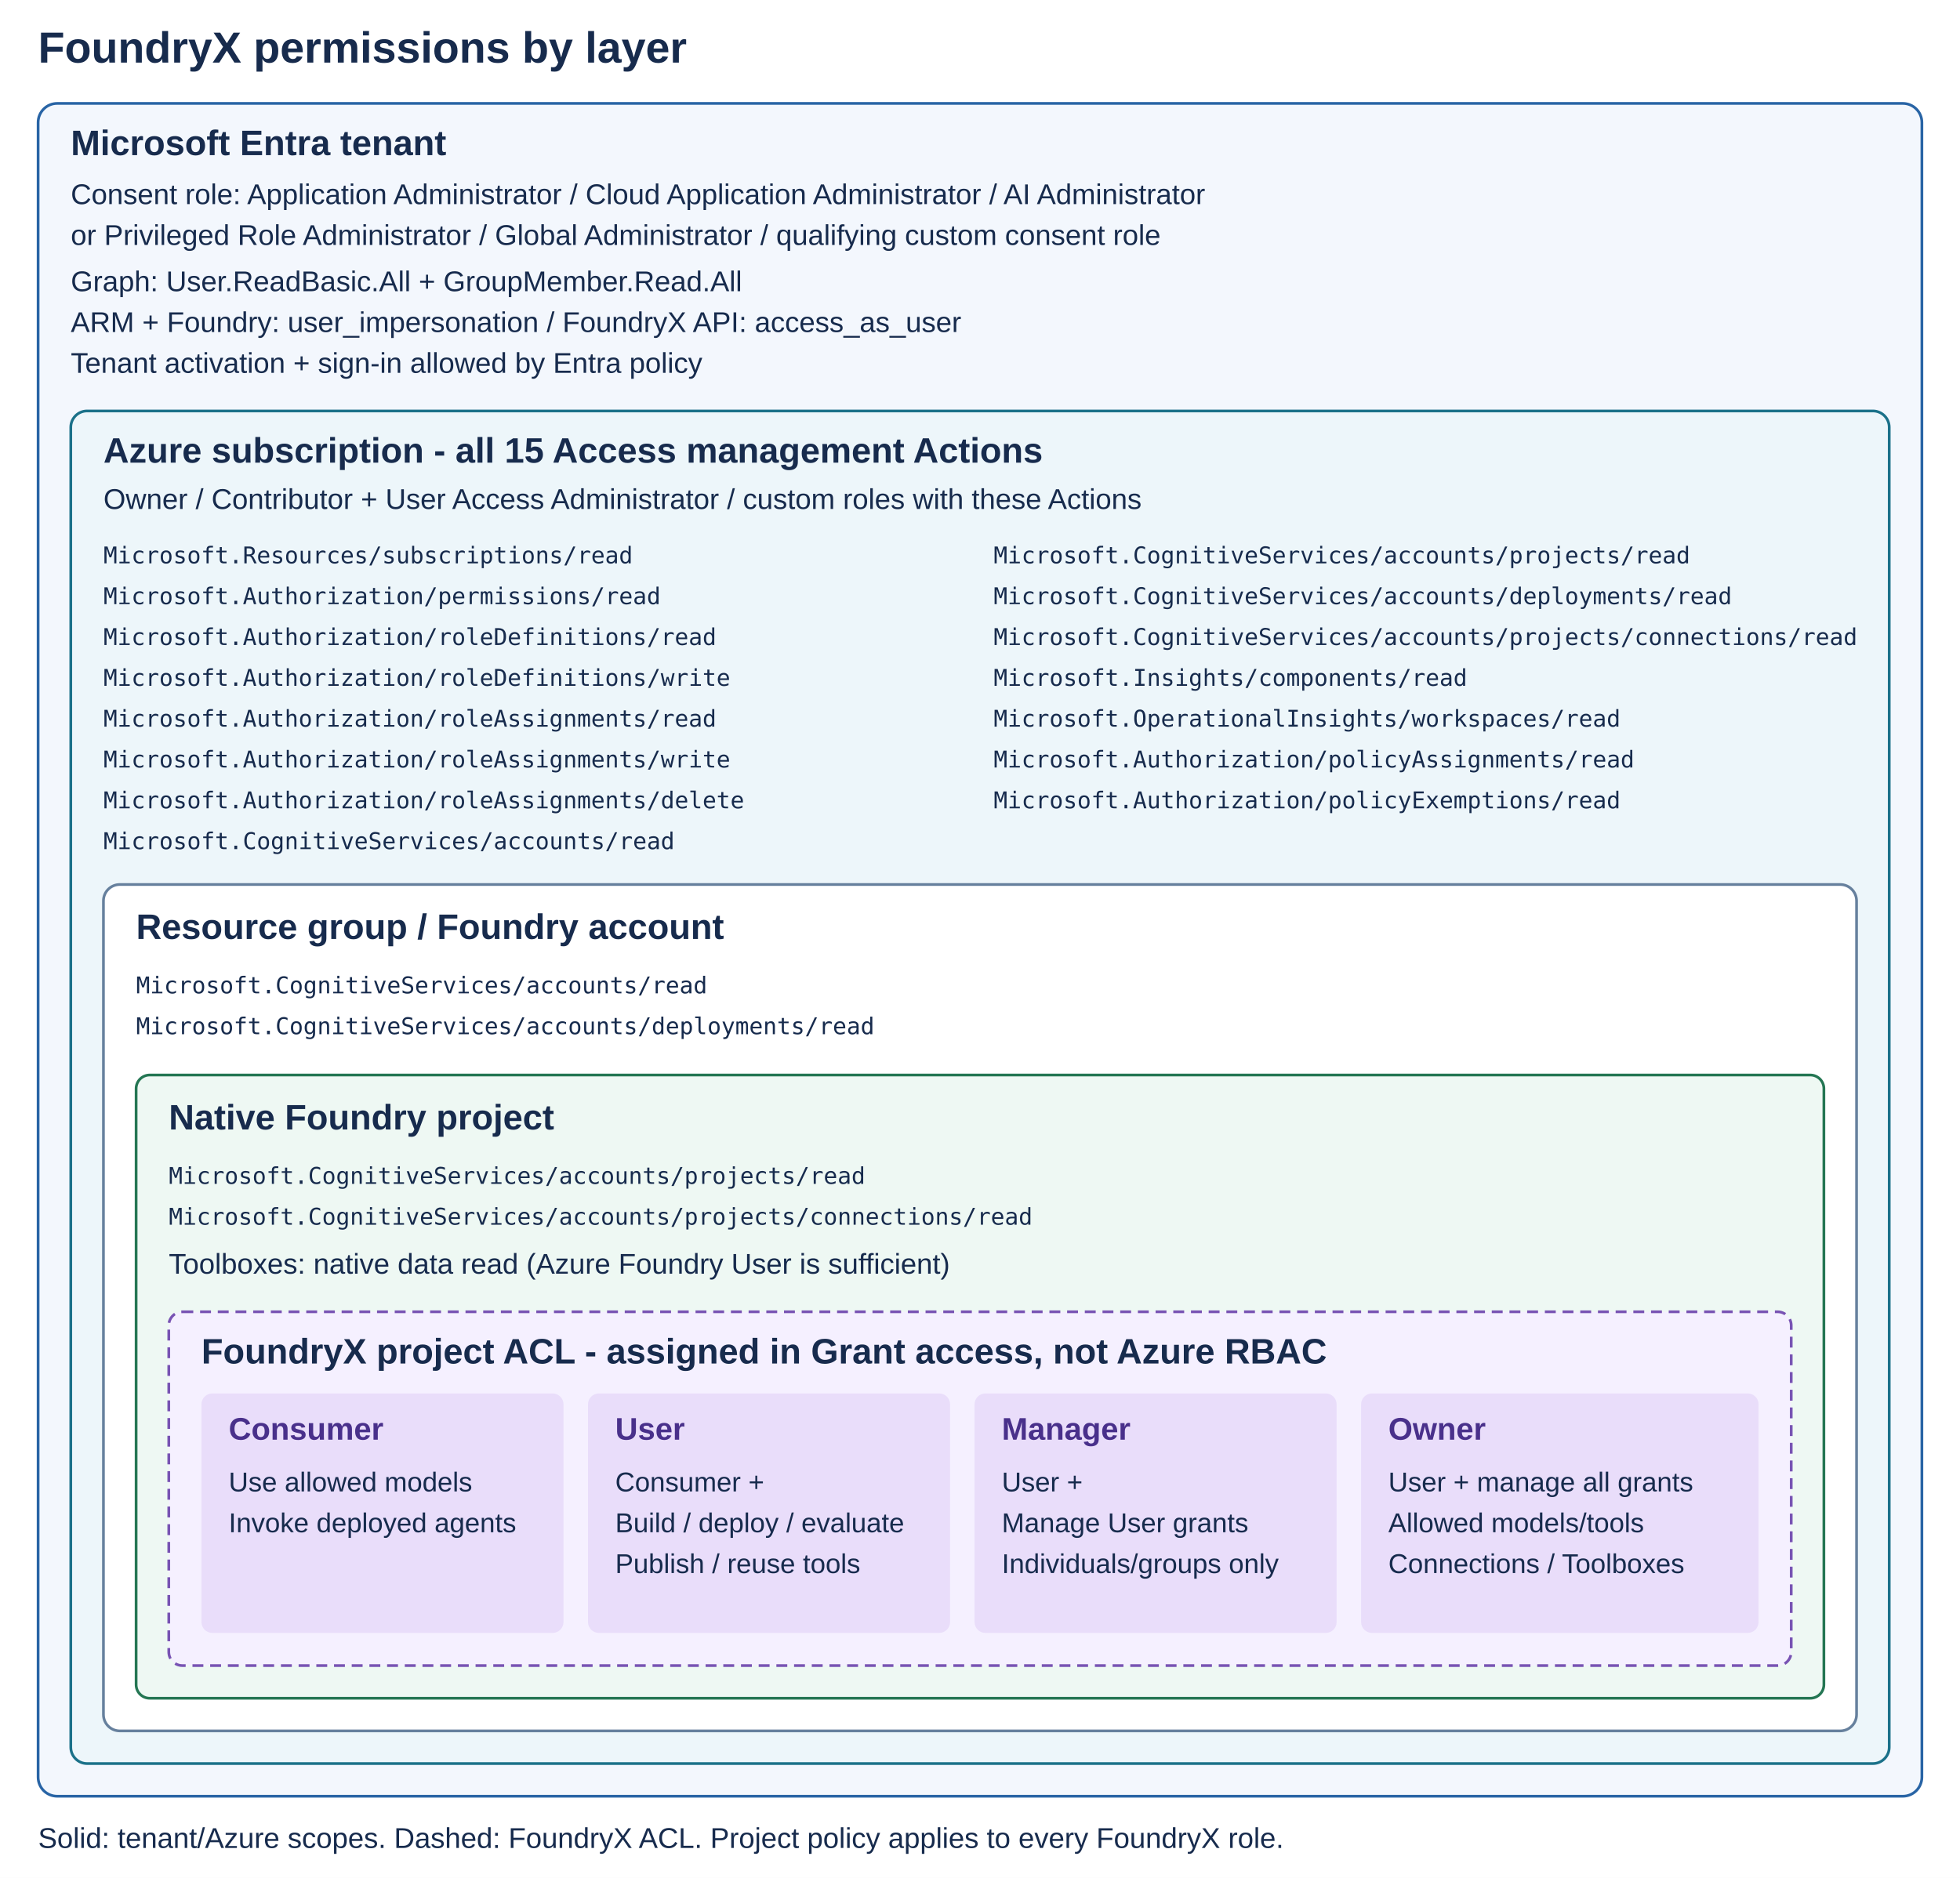
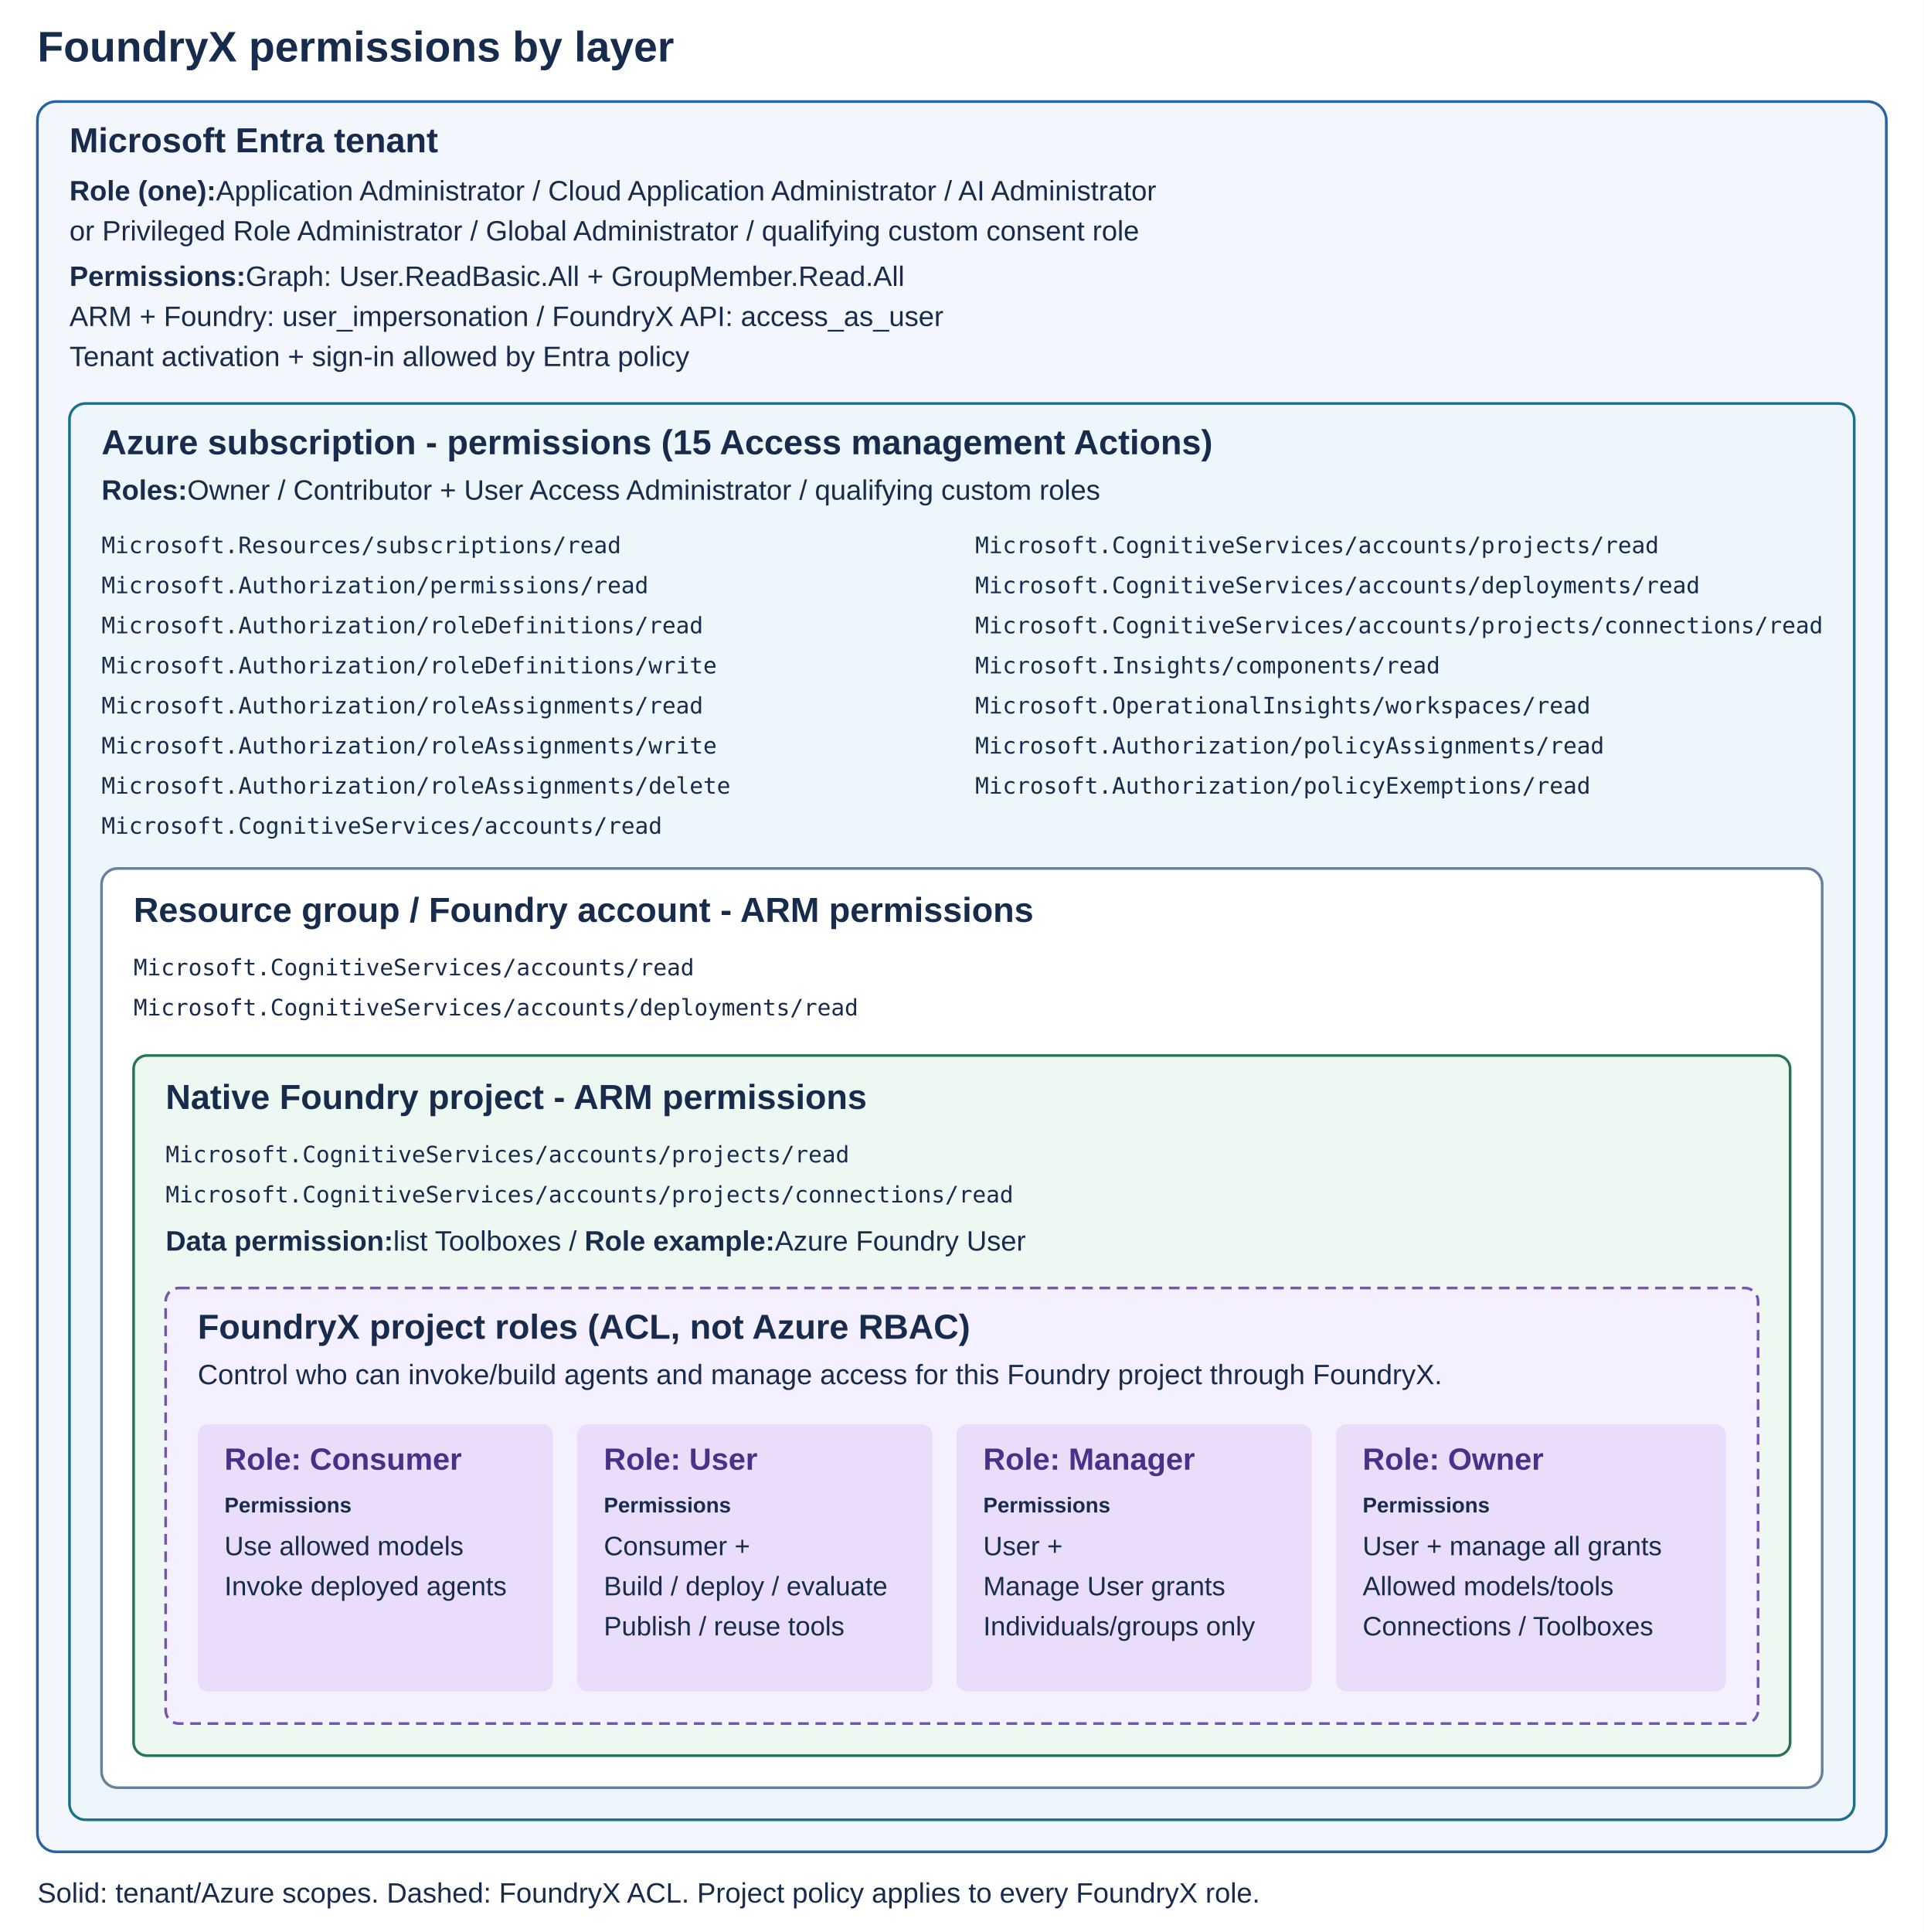
- <svg xmlns="http://www.w3.org/2000/svg" width="1440" height="1380" viewBox="0 0 1440 1380" role="img" aria-labelledby="title description">
+ <svg xmlns="http://www.w3.org/2000/svg" width="1440" height="1446" viewBox="0 0 1440 1446" role="img" aria-labelledby="title description">
  <style>
    text { font-family: "Segoe UI", Arial, sans-serif; fill: #172b4d; }
    .title { font-size: 32px; font-weight: 700; }
    .heading { font-size: 26px; font-weight: 700; }
    .body { font-size: 21px; }
    .action { font-family: Consolas, monospace; font-size: 17px; }
    .role { font-size: 23px; font-weight: 700; fill: #49308b; }
    .capability { font-size: 20px; }
+     .permission-label { font-size: 16px; font-weight: 700; }
  </style>
-   <rect width="1440" height="1380" fill="#ffffff" />
+   <rect width="1440" height="1446" fill="#ffffff" />
  <text x="28" y="46" class="title">FoundryX permissions by layer</text>
-   <rect x="28" y="76" width="1384" height="1244" rx="14" fill="#f3f7fd" stroke="#2864a5" stroke-width="2" />
+   <rect x="28" y="76" width="1384" height="1310" rx="14" fill="#f3f7fd" stroke="#2864a5" stroke-width="2" />
  <text x="52" y="114" class="heading">Microsoft Entra tenant</text>
-   <text x="52" y="150" class="body">Consent role: Application Administrator / Cloud Application Administrator / AI Administrator</text>
+   <text x="52" y="150" class="body">
+     <tspan font-weight="700">Role (one): </tspan>Application Administrator / Cloud Application Administrator / AI Administrator</text>
  <text x="52" y="180" class="body">or Privileged Role Administrator / Global Administrator / qualifying custom consent role</text>
-   <text x="52" y="214" class="body">Graph: User.ReadBasic.All + GroupMember.Read.All</text>
+   <text x="52" y="214" class="body">
+     <tspan font-weight="700">Permissions: </tspan>Graph: User.ReadBasic.All + GroupMember.Read.All</text>
  <text x="52" y="244" class="body">ARM + Foundry: user_impersonation / FoundryX API: access_as_user</text>
  <text x="52" y="274" class="body">Tenant activation + sign-in allowed by Entra policy</text>
-   <rect x="52" y="302" width="1336" height="994" rx="12" fill="#edf6fa" stroke="#1b7189" stroke-width="2" />
-   <text x="76" y="340" class="heading">Azure subscription - all 15 Access management Actions</text>
-   <text x="76" y="374" class="body">Owner / Contributor + User Access Administrator / custom roles with these Actions</text>
+   <rect x="52" y="302" width="1336" height="1060" rx="12" fill="#edf6fa" stroke="#1b7189" stroke-width="2" />
+   <text x="76" y="340" class="heading">Azure subscription - permissions (15 Access management Actions)</text>
+   <text x="76" y="374" class="body">
+     <tspan font-weight="700">Roles: </tspan>Owner / Contributor + User Access Administrator / qualifying custom roles</text>
  <text x="76" y="414" class="action">Microsoft.Resources/subscriptions/read</text>
  <text x="76" y="444" class="action">Microsoft.Authorization/permissions/read</text>
  <text x="76" y="474" class="action">Microsoft.Authorization/roleDefinitions/read</text>
  <text x="76" y="504" class="action">Microsoft.Authorization/roleDefinitions/write</text>
  <text x="76" y="534" class="action">Microsoft.Authorization/roleAssignments/read</text>
  <text x="76" y="564" class="action">Microsoft.Authorization/roleAssignments/write</text>
  <text x="76" y="594" class="action">Microsoft.Authorization/roleAssignments/delete</text>
  <text x="76" y="624" class="action">Microsoft.CognitiveServices/accounts/read</text>
  <text x="730" y="414" class="action">Microsoft.CognitiveServices/accounts/projects/read</text>
  <text x="730" y="444" class="action">Microsoft.CognitiveServices/accounts/deployments/read</text>
  <text x="730" y="474" class="action">Microsoft.CognitiveServices/accounts/projects/connections/read</text>
  <text x="730" y="504" class="action">Microsoft.Insights/components/read</text>
  <text x="730" y="534" class="action">Microsoft.OperationalInsights/workspaces/read</text>
  <text x="730" y="564" class="action">Microsoft.Authorization/policyAssignments/read</text>
  <text x="730" y="594" class="action">Microsoft.Authorization/policyExemptions/read</text>
-   <rect x="76" y="650" width="1288" height="622" rx="12" fill="#ffffff" stroke="#66809d" stroke-width="2" />
-   <text x="100" y="690" class="heading">Resource group / Foundry account</text>
+   <rect x="76" y="650" width="1288" height="688" rx="12" fill="#ffffff" stroke="#66809d" stroke-width="2" />
+   <text x="100" y="690" class="heading">Resource group / Foundry account - ARM permissions</text>
  <text x="100" y="730" class="action">Microsoft.CognitiveServices/accounts/read</text>
  <text x="100" y="760" class="action">Microsoft.CognitiveServices/accounts/deployments/read</text>
-   <rect x="100" y="790" width="1240" height="458" rx="10" fill="#eef8f3" stroke="#247653" stroke-width="2" />
-   <text x="124" y="830" class="heading">Native Foundry project</text>
+   <rect x="100" y="790" width="1240" height="524" rx="10" fill="#eef8f3" stroke="#247653" stroke-width="2" />
+   <text x="124" y="830" class="heading">Native Foundry project - ARM permissions</text>
  <text x="124" y="870" class="action">Microsoft.CognitiveServices/accounts/projects/read</text>
  <text x="124" y="900" class="action">Microsoft.CognitiveServices/accounts/projects/connections/read</text>
-   <text x="124" y="936" class="body">Toolboxes: native data read (Azure Foundry User is sufficient)</text>
-   <rect x="124" y="964" width="1192" height="260" rx="10" fill="#f5f0ff" stroke="#7853b3" stroke-width="2" stroke-dasharray="8 5" />
-   <text x="148" y="1002" class="heading">FoundryX project ACL - assigned in Grant access, not Azure RBAC</text>
-   <rect x="148" y="1024" width="266" height="176" rx="8" fill="#e9ddfa" />
-   <rect x="432" y="1024" width="266" height="176" rx="8" fill="#e9ddfa" />
-   <rect x="716" y="1024" width="266" height="176" rx="8" fill="#e9ddfa" />
-   <rect x="1000" y="1024" width="292" height="176" rx="8" fill="#e9ddfa" />
-   <text x="168" y="1058" class="role">Consumer</text>
-   <text x="168" y="1096" class="capability">Use allowed models</text>
-   <text x="168" y="1126" class="capability">Invoke deployed agents</text>
-   <text x="452" y="1058" class="role">User</text>
-   <text x="452" y="1096" class="capability">Consumer +</text>
-   <text x="452" y="1126" class="capability">Build / deploy / evaluate</text>
-   <text x="452" y="1156" class="capability">Publish / reuse tools</text>
-   <text x="736" y="1058" class="role">Manager</text>
-   <text x="736" y="1096" class="capability">User +</text>
-   <text x="736" y="1126" class="capability">Manage User grants</text>
-   <text x="736" y="1156" class="capability">Individuals/groups only</text>
-   <text x="1020" y="1058" class="role">Owner</text>
-   <text x="1020" y="1096" class="capability">User + manage all grants</text>
-   <text x="1020" y="1126" class="capability">Allowed models/tools</text>
-   <text x="1020" y="1156" class="capability">Connections / Toolboxes</text>
-   <text x="28" y="1358" class="body">Solid: tenant/Azure scopes. Dashed: FoundryX ACL. Project policy applies to every FoundryX role.</text>
+   <text x="124" y="936" class="body">
+     <tspan font-weight="700">Data permission: </tspan>list Toolboxes / <tspan font-weight="700">Role example: </tspan>Azure Foundry User</text>
+   <rect x="124" y="964" width="1192" height="326" rx="10" fill="#f5f0ff" stroke="#7853b3" stroke-width="2" stroke-dasharray="8 5" />
+   <text x="148" y="1002" class="heading">FoundryX project roles (ACL, not Azure RBAC)</text>
+   <text x="148" y="1036" class="body">Control who can invoke/build agents and manage access for this Foundry project through FoundryX.</text>
+   <rect x="148" y="1066" width="266" height="200" rx="8" fill="#e9ddfa" />
+   <rect x="432" y="1066" width="266" height="200" rx="8" fill="#e9ddfa" />
+   <rect x="716" y="1066" width="266" height="200" rx="8" fill="#e9ddfa" />
+   <rect x="1000" y="1066" width="292" height="200" rx="8" fill="#e9ddfa" />
+   <text x="168" y="1100" class="role">Role: Consumer</text>
+   <text x="168" y="1132" class="permission-label">Permissions</text>
+   <text x="168" y="1164" class="capability">Use allowed models</text>
+   <text x="168" y="1194" class="capability">Invoke deployed agents</text>
+   <text x="452" y="1100" class="role">Role: User</text>
+   <text x="452" y="1132" class="permission-label">Permissions</text>
+   <text x="452" y="1164" class="capability">Consumer +</text>
+   <text x="452" y="1194" class="capability">Build / deploy / evaluate</text>
+   <text x="452" y="1224" class="capability">Publish / reuse tools</text>
+   <text x="736" y="1100" class="role">Role: Manager</text>
+   <text x="736" y="1132" class="permission-label">Permissions</text>
+   <text x="736" y="1164" class="capability">User +</text>
+   <text x="736" y="1194" class="capability">Manage User grants</text>
+   <text x="736" y="1224" class="capability">Individuals/groups only</text>
+   <text x="1020" y="1100" class="role">Role: Owner</text>
+   <text x="1020" y="1132" class="permission-label">Permissions</text>
+   <text x="1020" y="1164" class="capability">User + manage all grants</text>
+   <text x="1020" y="1194" class="capability">Allowed models/tools</text>
+   <text x="1020" y="1224" class="capability">Connections / Toolboxes</text>
+   <text x="28" y="1424" class="body">Solid: tenant/Azure scopes. Dashed: FoundryX ACL. Project policy applies to every FoundryX role.</text>
</svg>
